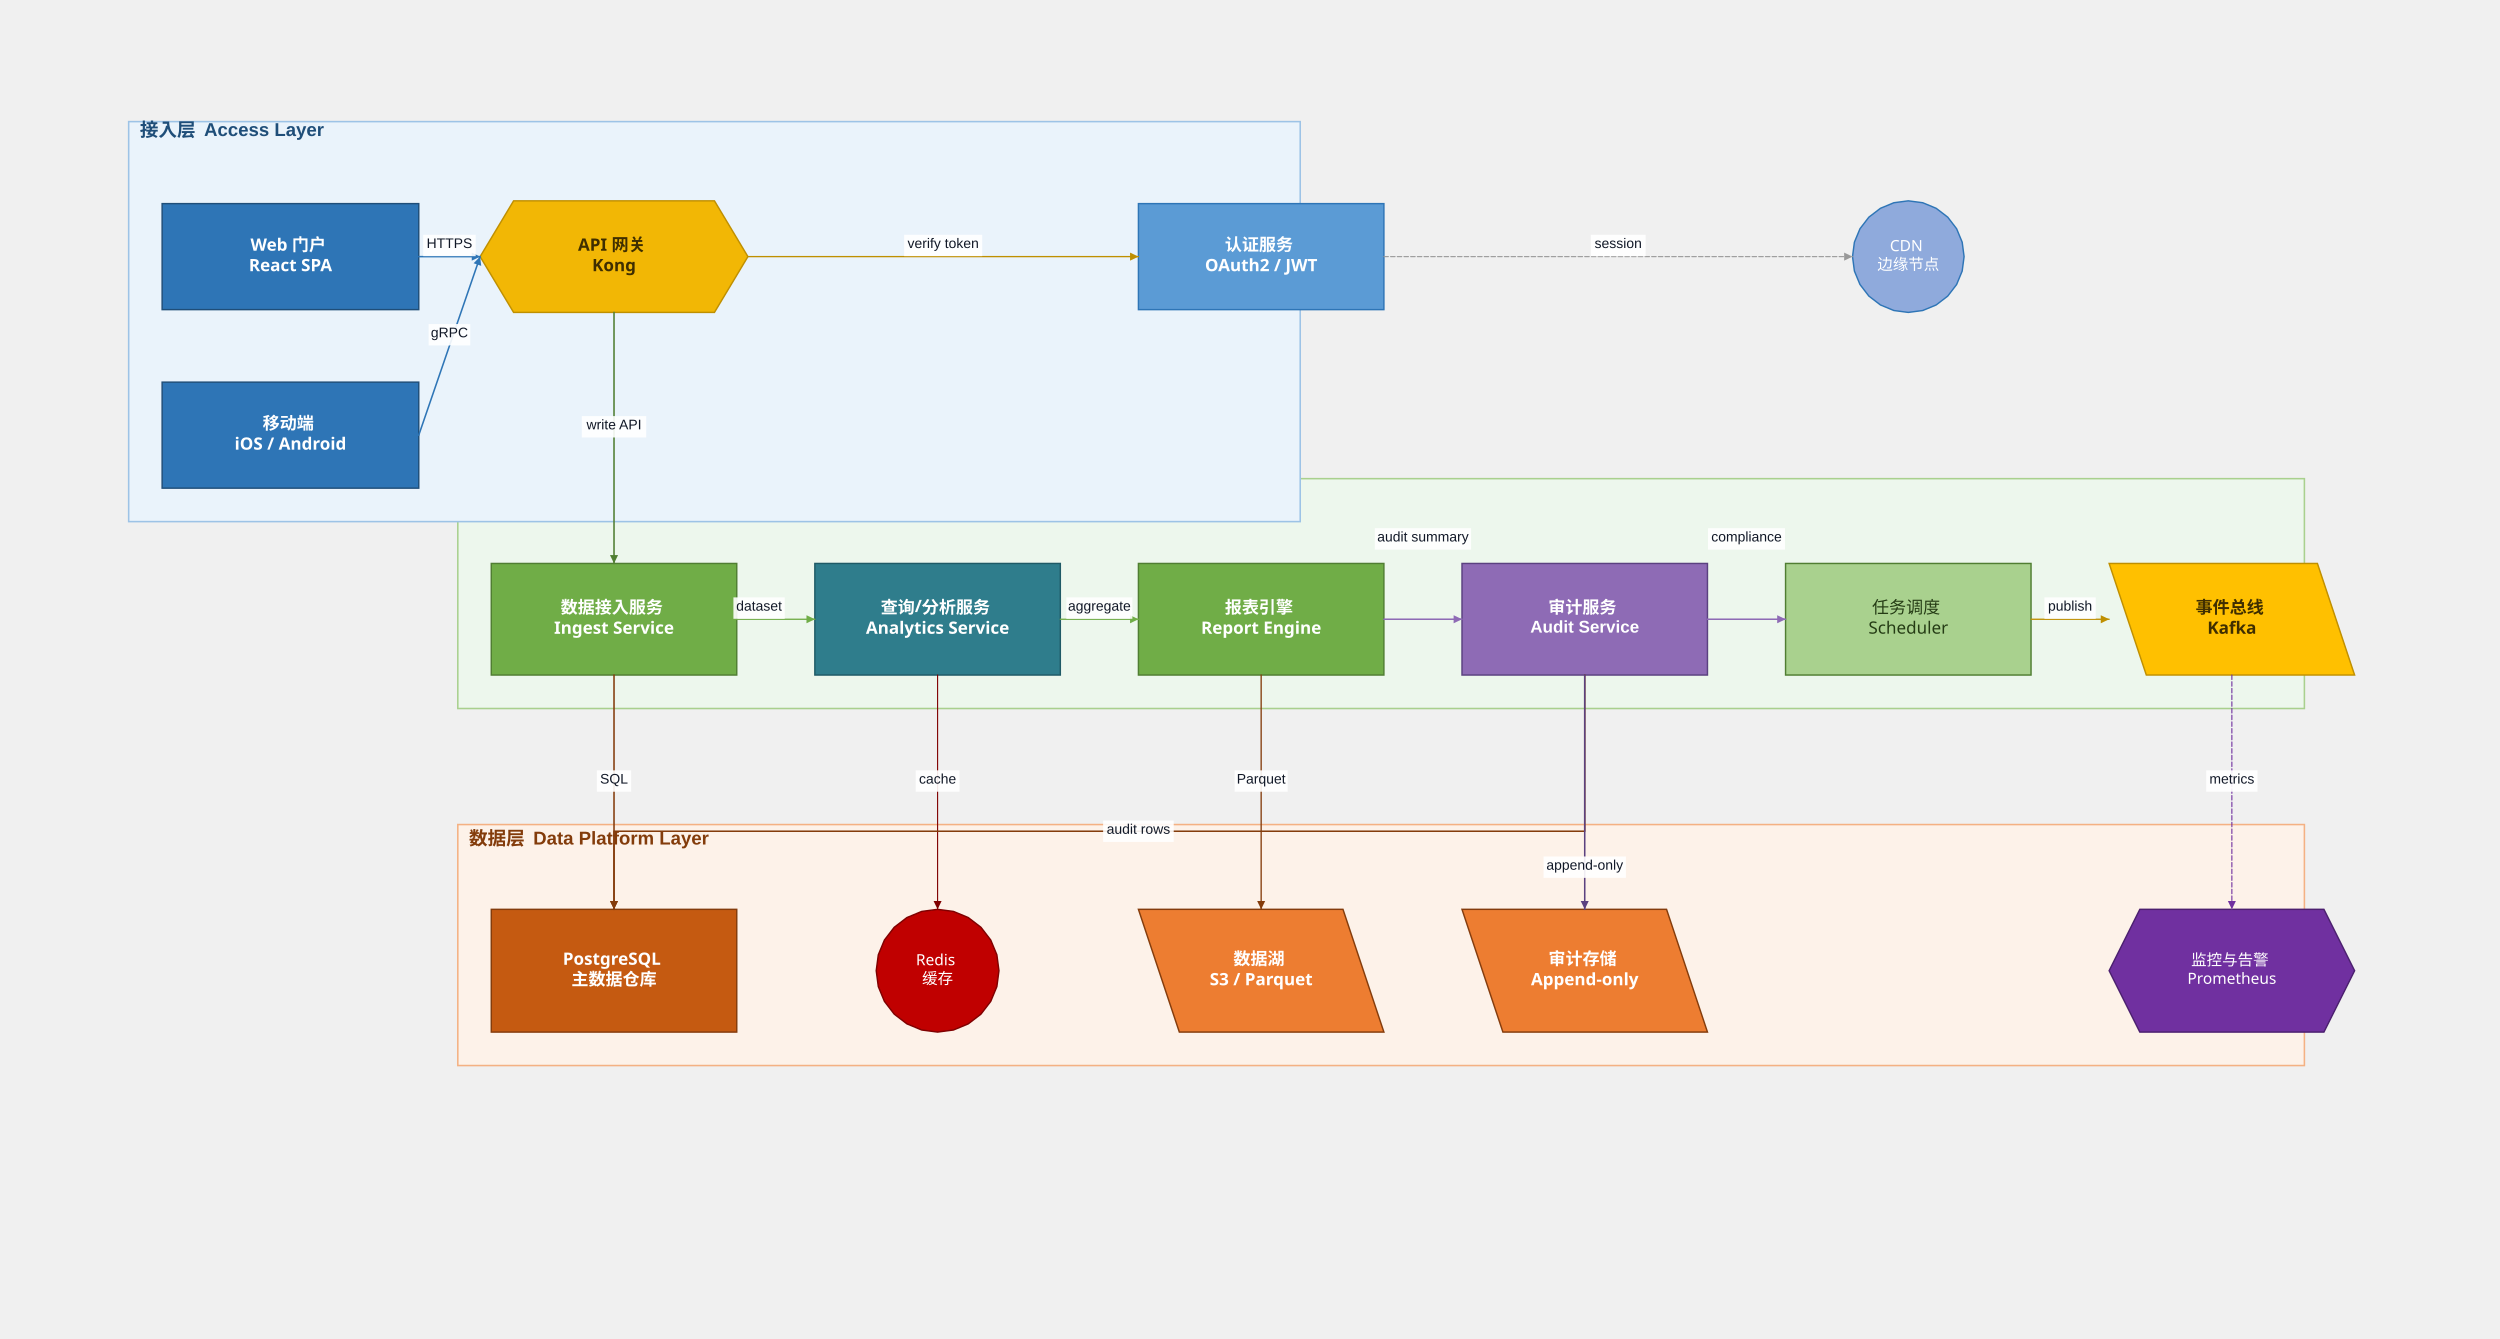
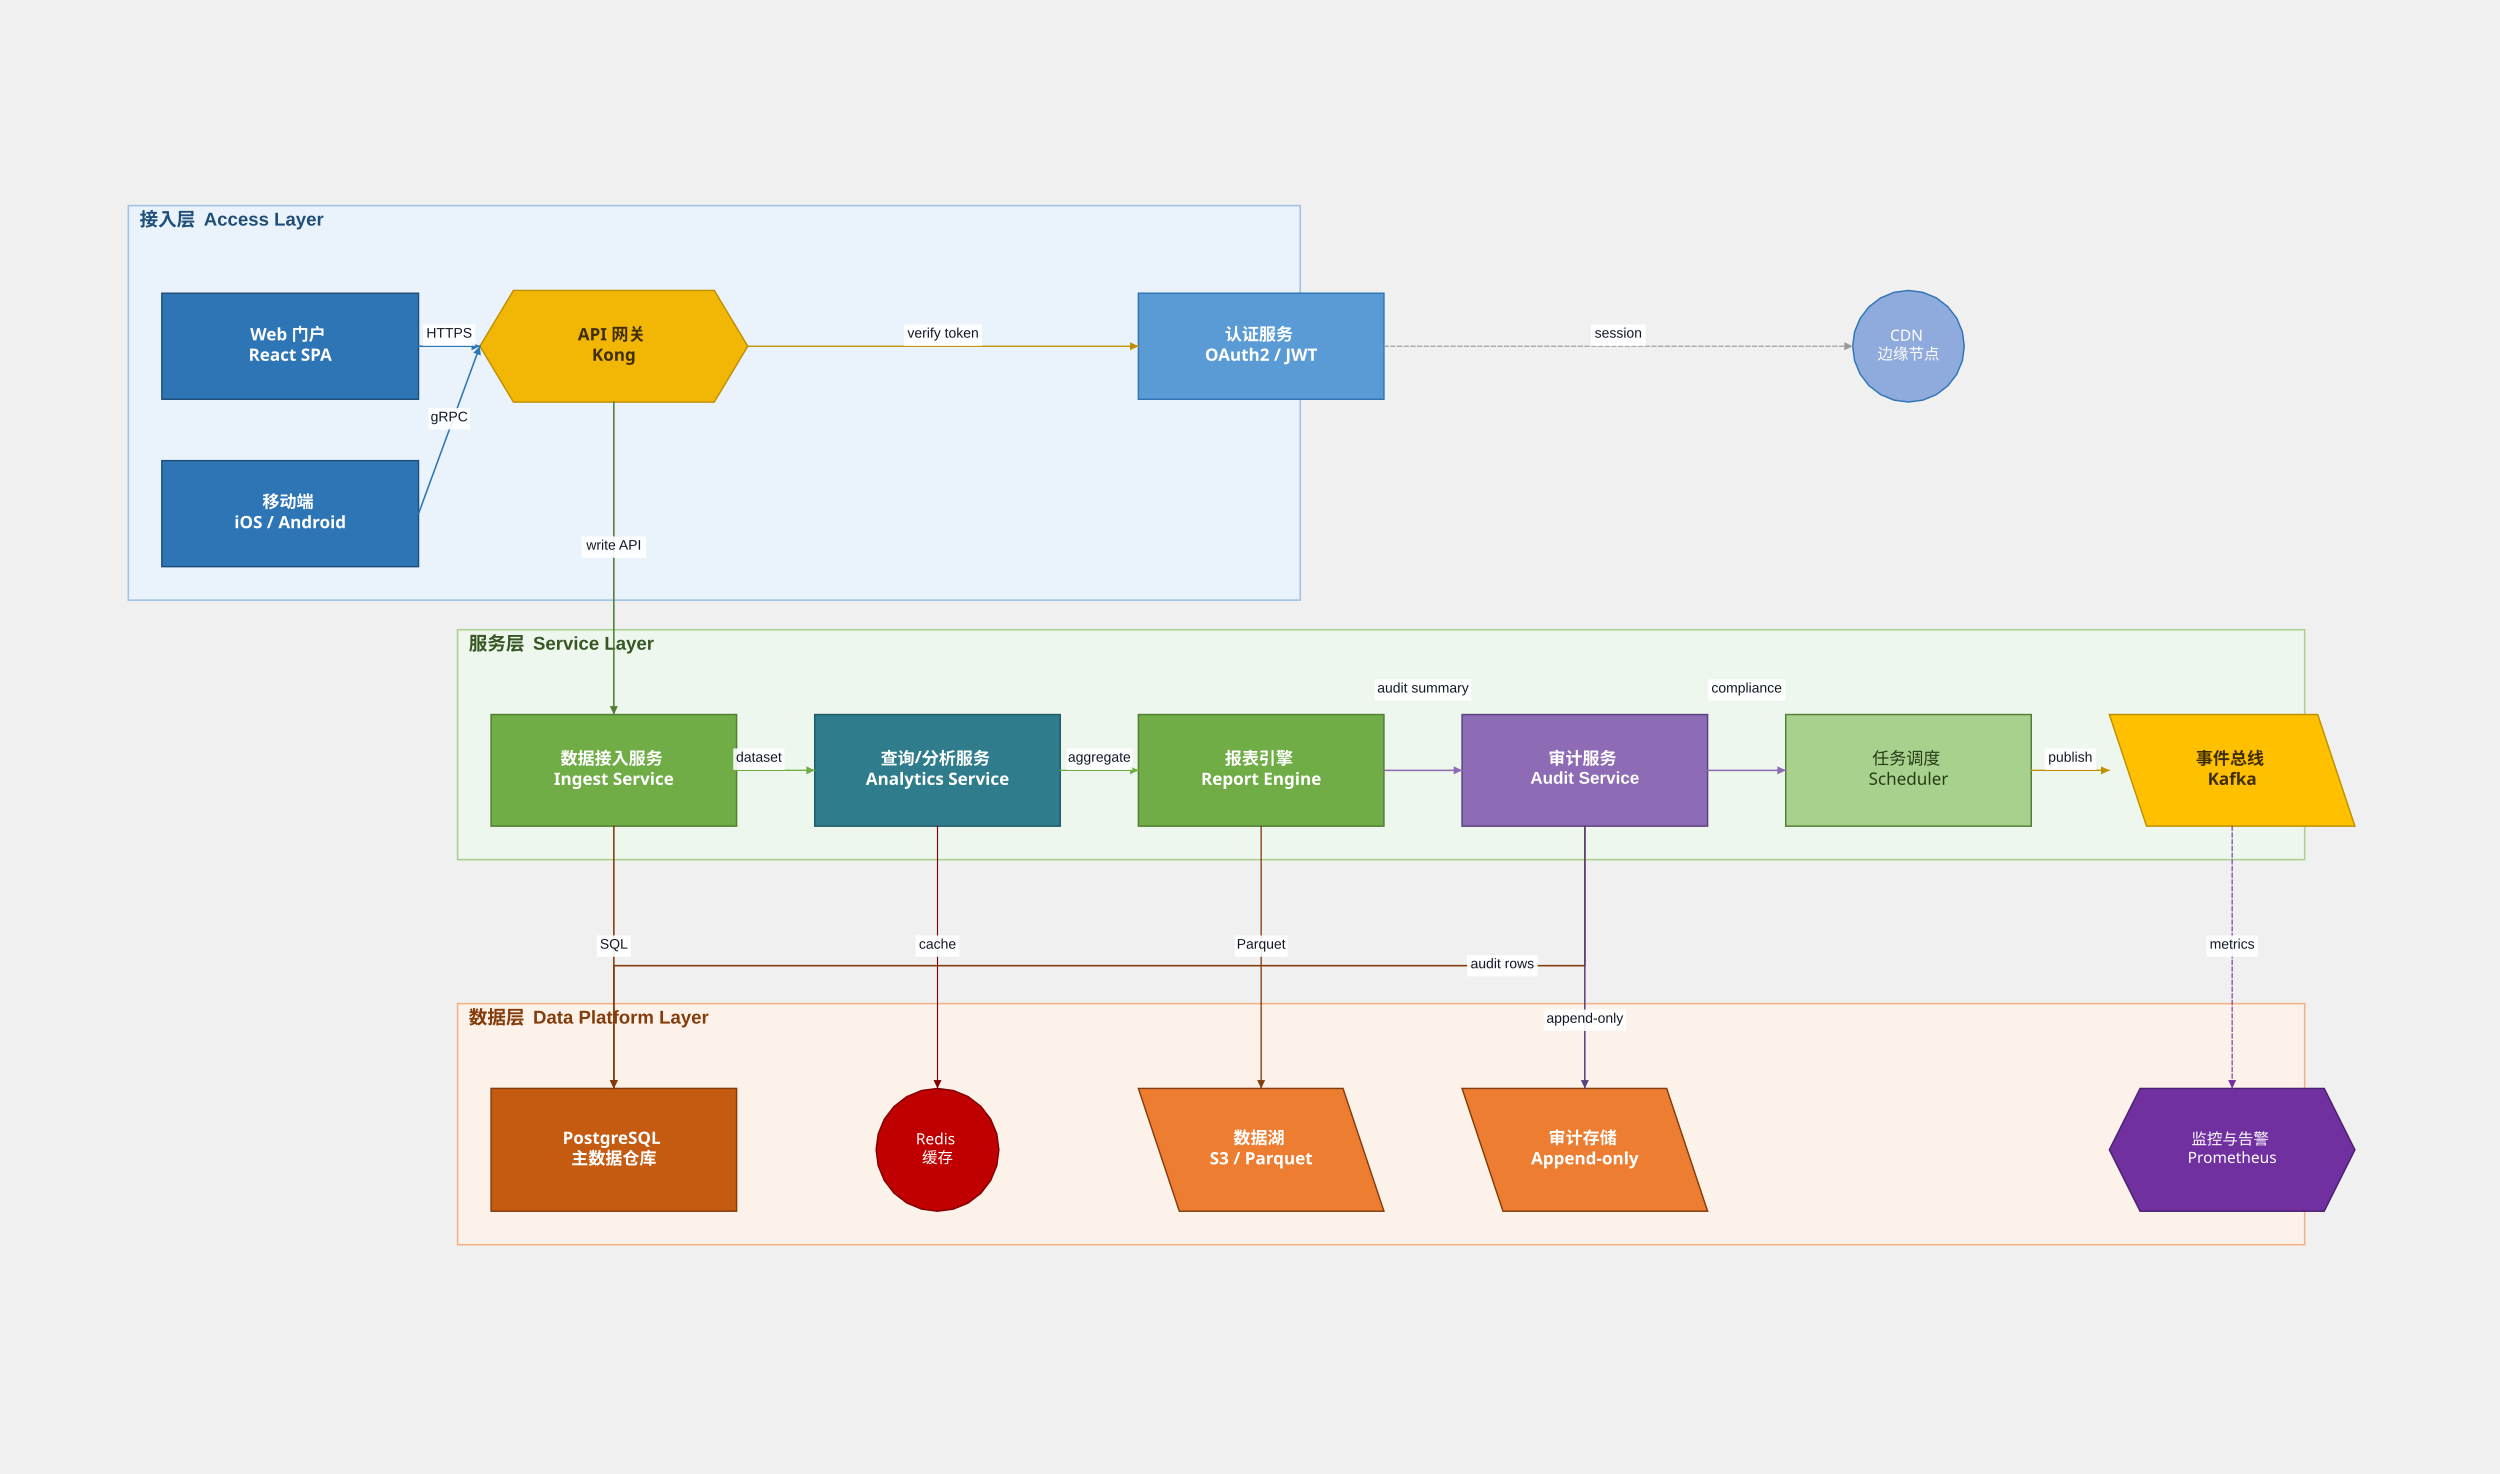
- <svg xmlns="http://www.w3.org/2000/svg" width="2151" height="1152" viewBox="0 0 2150.4 1152" role="img" aria-label="Platform Architecture">
+ <svg xmlns="http://www.w3.org/2000/svg" width="2151" height="1268" viewBox="0 0 2150.4 1267.2" role="img" aria-label="Platform Architecture">
  <g data-officeimo-visio-page="Platform Architecture">
    <g data-visio-shape-id="grp_data" data-visio-nameu="Container">
-       <path d="M 393.6 916.8 L 1982.4 916.8 L 1982.4 709.44 L 393.6 709.44 Z" data-officeimo-preserved-geometry="true" fill="#FDF2E9" stroke="#F4B183" stroke-width="1.344" />
-       <text x="403.2" y="721.28" font-family="Aptos, Calibri, Arial, sans-serif" font-size="16" text-anchor="start" dominant-baseline="middle" xml:space="preserve" fill="#833C0B" font-weight="700">
+       <path d="M 393.6 1070.4 L 1982.4 1070.4 L 1982.4 863.04 L 393.6 863.04 Z" data-officeimo-preserved-geometry="true" fill="#FDF2E9" stroke="#F4B183" stroke-width="1.344" />
+       <text x="403.2" y="874.88" font-family="Aptos, Calibri, Arial, sans-serif" font-size="16" text-anchor="start" dominant-baseline="middle" xml:space="preserve" fill="#833C0B" font-weight="700">
        <tspan x="403.2" dy="0">数据层  Data Platform Layer</tspan>
      </text>
    </g>
    <g data-visio-shape-id="grp_services" data-visio-nameu="Container">
-       <path d="M 393.6 609.6 L 1982.4 609.6 L 1982.4 411.84 L 393.6 411.84 Z" data-officeimo-preserved-geometry="true" fill="#EDF7ED" stroke="#A9D08E" stroke-width="1.344" />
-       <text x="403.2" y="423.68" font-family="Aptos, Calibri, Arial, sans-serif" font-size="16" text-anchor="start" dominant-baseline="middle" xml:space="preserve" fill="#375623" font-weight="700">
+       <path d="M 393.6 739.2 L 1982.4 739.2 L 1982.4 541.44 L 393.6 541.44 Z" data-officeimo-preserved-geometry="true" fill="#EDF7ED" stroke="#A9D08E" stroke-width="1.344" />
+       <text x="403.2" y="553.28" font-family="Aptos, Calibri, Arial, sans-serif" font-size="16" text-anchor="start" dominant-baseline="middle" xml:space="preserve" fill="#375623" font-weight="700">
        <tspan x="403.2" dy="0">服务层  Service Layer</tspan>
      </text>
    </g>
    <g data-visio-shape-id="grp_access" data-visio-nameu="Container">
-       <path d="M 110.4 448.8 L 1118.4 448.8 L 1118.4 104.64 L 110.4 104.64 Z" data-officeimo-preserved-geometry="true" fill="#EAF3FB" stroke="#9DC3E6" stroke-width="1.344" />
-       <text x="120" y="111.68" font-family="Aptos, Calibri, Arial, sans-serif" font-size="16" text-anchor="start" dominant-baseline="middle" xml:space="preserve" fill="#1F4E79" font-weight="700">
+       <path d="M 110.4 516 L 1118.4 516 L 1118.4 176.64 L 110.4 176.64 Z" data-officeimo-preserved-geometry="true" fill="#EAF3FB" stroke="#9DC3E6" stroke-width="1.344" />
+       <text x="120" y="188.48" font-family="Aptos, Calibri, Arial, sans-serif" font-size="16" text-anchor="start" dominant-baseline="middle" xml:space="preserve" fill="#1F4E79" font-weight="700">
        <tspan x="120" dy="0">接入层  Access Layer</tspan>
      </text>
    </g>
    <g data-visio-shape-id="web-portal" data-visio-nameu="Rectangle">
-       <path d="M 139.2 266.4 L 360 266.4 L 360 175.2 L 139.2 175.2 Z" data-officeimo-preserved-geometry="true" fill="#2E75B6" stroke="#1F4E79" stroke-width="1.248" />
-       <text x="249.6" y="210.533" font-family="Microsoft YaHei" font-size="14.667" text-anchor="middle" dominant-baseline="middle" fill="#FFFFFF" font-weight="700">
+       <path d="M 139.2 343.2 L 360 343.2 L 360 252 L 139.2 252 Z" data-officeimo-preserved-geometry="true" fill="#2E75B6" stroke="#1F4E79" stroke-width="1.248" />
+       <text x="249.6" y="287.333" font-family="Microsoft YaHei" font-size="14.667" text-anchor="middle" dominant-baseline="middle" fill="#FFFFFF" font-weight="700">
        <tspan x="249.6" dy="0">Web 门户</tspan>
        <tspan x="249.6" dy="17.6">React SPA</tspan>
      </text>
    </g>
    <g data-visio-shape-id="mobile-app" data-visio-nameu="Rectangle">
-       <path d="M 139.2 420 L 360 420 L 360 328.8 L 139.2 328.8 Z" data-officeimo-preserved-geometry="true" fill="#2E75B6" stroke="#1F4E79" stroke-width="1.248" />
-       <text x="249.6" y="364.133" font-family="Microsoft YaHei" font-size="14.667" text-anchor="middle" dominant-baseline="middle" fill="#FFFFFF" font-weight="700">
+       <path d="M 139.2 487.2 L 360 487.2 L 360 396 L 139.2 396 Z" data-officeimo-preserved-geometry="true" fill="#2E75B6" stroke="#1F4E79" stroke-width="1.248" />
+       <text x="249.6" y="431.333" font-family="Microsoft YaHei" font-size="14.667" text-anchor="middle" dominant-baseline="middle" fill="#FFFFFF" font-weight="700">
        <tspan x="249.6" dy="0">移动端</tspan>
        <tspan x="249.6" dy="17.6">iOS / Android</tspan>
      </text>
    </g>
    <g data-visio-shape-id="api-gateway" data-visio-nameu="Hexagon">
-       <path d="M 441.6 268.8 L 614.4 268.8 L 643.2 220.8 L 614.4 172.8 L 441.6 172.8 L 412.8 220.8 Z" data-officeimo-preserved-geometry="true" fill="#F2B705" stroke="#BF8F00" stroke-width="1.248" />
-       <text x="528" y="210.533" font-family="Microsoft YaHei" font-size="14.667" text-anchor="middle" dominant-baseline="middle" fill="#3F2E00" font-weight="700">
+       <path d="M 441.6 345.6 L 614.4 345.6 L 643.2 297.6 L 614.4 249.6 L 441.6 249.6 L 412.8 297.6 Z" data-officeimo-preserved-geometry="true" fill="#F2B705" stroke="#BF8F00" stroke-width="1.248" />
+       <text x="528" y="287.333" font-family="Microsoft YaHei" font-size="14.667" text-anchor="middle" dominant-baseline="middle" fill="#3F2E00" font-weight="700">
        <tspan x="528" dy="0">API 网关</tspan>
        <tspan x="528" dy="17.6">Kong</tspan>
      </text>
    </g>
    <g data-visio-shape-id="auth-service" data-visio-nameu="Rectangle">
-       <path d="M 979.2 266.4 L 1190.4 266.4 L 1190.4 175.2 L 979.2 175.2 Z" data-officeimo-preserved-geometry="true" fill="#5B9BD5" stroke="#2E75B6" stroke-width="1.248" />
-       <text x="1084.8" y="210.533" font-family="Microsoft YaHei" font-size="14.667" text-anchor="middle" dominant-baseline="middle" fill="#FFFFFF" font-weight="700">
+       <path d="M 979.2 343.2 L 1190.4 343.2 L 1190.4 252 L 979.2 252 Z" data-officeimo-preserved-geometry="true" fill="#5B9BD5" stroke="#2E75B6" stroke-width="1.248" />
+       <text x="1084.8" y="287.333" font-family="Microsoft YaHei" font-size="14.667" text-anchor="middle" dominant-baseline="middle" fill="#FFFFFF" font-weight="700">
        <tspan x="1084.8" dy="0">认证服务</tspan>
        <tspan x="1084.8" dy="17.6">OAuth2 / JWT</tspan>
      </text>
    </g>
    <g data-visio-shape-id="cdn-edge" data-visio-nameu="Circle">
-       <path d="M 1689.6 220.8 L 1687.964 208.377 L 1683.169 196.8 L 1675.541 186.859 L 1665.6 179.231 L 1654.023 174.436 L 1641.6 172.8 L 1629.177 174.436 L 1617.6 179.231 L 1607.659 186.859 L 1600.031 196.8 L 1595.236 208.377 L 1593.6 220.8 L 1595.236 233.223 L 1600.031 244.8 L 1607.659 254.741 L 1617.6 262.369 L 1629.177 267.164 L 1641.6 268.8 L 1654.023 267.164 L 1665.6 262.369 L 1675.541 254.741 L 1683.169 244.8 L 1687.964 233.223 Z" data-officeimo-preserved-geometry="true" fill="#8FAADC" stroke="#2E75B6" stroke-width="1.248" />
-       <text x="1641.6" y="211.467" font-family="Microsoft YaHei" font-size="13.333" text-anchor="middle" dominant-baseline="middle" fill="#FFFFFF">
+       <path d="M 1689.6 297.6 L 1687.964 285.177 L 1683.169 273.6 L 1675.541 263.659 L 1665.6 256.031 L 1654.023 251.236 L 1641.6 249.6 L 1629.177 251.236 L 1617.6 256.031 L 1607.659 263.659 L 1600.031 273.6 L 1595.236 285.177 L 1593.6 297.6 L 1595.236 310.023 L 1600.031 321.6 L 1607.659 331.541 L 1617.6 339.169 L 1629.177 343.964 L 1641.6 345.6 L 1654.023 343.964 L 1665.6 339.169 L 1675.541 331.541 L 1683.169 321.6 L 1687.964 310.023 Z" data-officeimo-preserved-geometry="true" fill="#8FAADC" stroke="#2E75B6" stroke-width="1.248" />
+       <text x="1641.6" y="288.267" font-family="Microsoft YaHei" font-size="13.333" text-anchor="middle" dominant-baseline="middle" fill="#FFFFFF">
        <tspan x="1641.6" dy="0">CDN</tspan>
        <tspan x="1641.6" dy="16">边缘节点</tspan>
      </text>
    </g>
    <g data-visio-shape-id="ingest-service" data-visio-nameu="Rectangle">
-       <path d="M 422.4 580.8 L 633.6 580.8 L 633.6 484.8 L 422.4 484.8 Z" data-officeimo-preserved-geometry="true" fill="#70AD47" stroke="#507E32" stroke-width="1.248" />
-       <text x="528" y="522.533" font-family="Microsoft YaHei" font-size="14.667" text-anchor="middle" dominant-baseline="middle" fill="#FFFFFF" font-weight="700">
+       <path d="M 422.4 710.4 L 633.6 710.4 L 633.6 614.4 L 422.4 614.4 Z" data-officeimo-preserved-geometry="true" fill="#70AD47" stroke="#507E32" stroke-width="1.248" />
+       <text x="528" y="652.133" font-family="Microsoft YaHei" font-size="14.667" text-anchor="middle" dominant-baseline="middle" fill="#FFFFFF" font-weight="700">
        <tspan x="528" dy="0">数据接入服务</tspan>
        <tspan x="528" dy="17.6">Ingest Service</tspan>
      </text>
    </g>
    <g data-visio-shape-id="query-service" data-visio-nameu="Rectangle">
-       <path d="M 700.8 580.8 L 912 580.8 L 912 484.8 L 700.8 484.8 Z" data-officeimo-preserved-geometry="true" fill="#2F7D8C" stroke="#1F5A66" stroke-width="1.248" />
-       <text x="806.4" y="522.533" font-family="Microsoft YaHei" font-size="14.667" text-anchor="middle" dominant-baseline="middle" fill="#FFFFFF" font-weight="700">
+       <path d="M 700.8 710.4 L 912 710.4 L 912 614.4 L 700.8 614.4 Z" data-officeimo-preserved-geometry="true" fill="#2F7D8C" stroke="#1F5A66" stroke-width="1.248" />
+       <text x="806.4" y="652.133" font-family="Microsoft YaHei" font-size="14.667" text-anchor="middle" dominant-baseline="middle" fill="#FFFFFF" font-weight="700">
        <tspan x="806.4" dy="0">查询/分析服务</tspan>
        <tspan x="806.4" dy="17.6">Analytics Service</tspan>
      </text>
    </g>
    <g data-visio-shape-id="report-engine" data-visio-nameu="Rectangle">
-       <path d="M 979.2 580.8 L 1190.4 580.8 L 1190.4 484.8 L 979.2 484.8 Z" data-officeimo-preserved-geometry="true" fill="#70AD47" stroke="#507E32" stroke-width="1.248" />
-       <text x="1084.8" y="522.533" font-family="Microsoft YaHei" font-size="14.667" text-anchor="middle" dominant-baseline="middle" fill="#FFFFFF" font-weight="700">
+       <path d="M 979.2 710.4 L 1190.4 710.4 L 1190.4 614.4 L 979.2 614.4 Z" data-officeimo-preserved-geometry="true" fill="#70AD47" stroke="#507E32" stroke-width="1.248" />
+       <text x="1084.8" y="652.133" font-family="Microsoft YaHei" font-size="14.667" text-anchor="middle" dominant-baseline="middle" fill="#FFFFFF" font-weight="700">
        <tspan x="1084.8" dy="0">报表引擎</tspan>
        <tspan x="1084.8" dy="17.6">Report Engine</tspan>
      </text>
    </g>
    <g data-visio-shape-id="scheduler" data-visio-nameu="Process">
-       <path d="M 1536 580.8 L 1747.2 580.8 L 1747.2 484.8 L 1536 484.8 Z" data-officeimo-preserved-geometry="true" fill="#A9D18E" stroke="#507E32" stroke-width="1.248" />
-       <text x="1641.6" y="522.533" font-family="Microsoft YaHei" font-size="14.667" text-anchor="middle" dominant-baseline="middle" fill="#243B14">
+       <path d="M 1536 710.4 L 1747.2 710.4 L 1747.2 614.4 L 1536 614.4 Z" data-officeimo-preserved-geometry="true" fill="#A9D18E" stroke="#507E32" stroke-width="1.248" />
+       <text x="1641.6" y="652.133" font-family="Microsoft YaHei" font-size="14.667" text-anchor="middle" dominant-baseline="middle" fill="#243B14">
        <tspan x="1641.6" dy="0">任务调度</tspan>
        <tspan x="1641.6" dy="17.6">Scheduler</tspan>
      </text>
    </g>
    <g data-visio-shape-id="event-bus" data-visio-nameu="Parallelogram">
-       <path d="M 1846.4 580.8 L 2025.6 580.8 L 1993.6 484.8 L 1814.4 484.8 Z" data-officeimo-preserved-geometry="true" fill="#FFC000" stroke="#BF8F00" stroke-width="1.248" />
-       <text x="1920" y="522.533" font-family="Microsoft YaHei" font-size="14.667" text-anchor="middle" dominant-baseline="middle" fill="#3F2E00" font-weight="700">
+       <path d="M 1846.4 710.4 L 2025.6 710.4 L 1993.6 614.4 L 1814.4 614.4 Z" data-officeimo-preserved-geometry="true" fill="#FFC000" stroke="#BF8F00" stroke-width="1.248" />
+       <text x="1920" y="652.133" font-family="Microsoft YaHei" font-size="14.667" text-anchor="middle" dominant-baseline="middle" fill="#3F2E00" font-weight="700">
        <tspan x="1920" dy="0">事件总线</tspan>
        <tspan x="1920" dy="17.6">Kafka</tspan>
      </text>
    </g>
    <g data-visio-shape-id="postgresql" data-visio-nameu="Process">
-       <path d="M 422.4 888 L 633.6 888 L 633.6 782.4 L 422.4 782.4 Z" data-officeimo-preserved-geometry="true" fill="#C55A11" stroke="#843C0C" stroke-width="1.248" />
-       <text x="528" y="824.933" font-family="Microsoft YaHei" font-size="14.667" text-anchor="middle" dominant-baseline="middle" fill="#FFFFFF" font-weight="700">
+       <path d="M 422.4 1041.6 L 633.6 1041.6 L 633.6 936 L 422.4 936 Z" data-officeimo-preserved-geometry="true" fill="#C55A11" stroke="#843C0C" stroke-width="1.248" />
+       <text x="528" y="978.533" font-family="Microsoft YaHei" font-size="14.667" text-anchor="middle" dominant-baseline="middle" fill="#FFFFFF" font-weight="700">
        <tspan x="528" dy="0">PostgreSQL</tspan>
        <tspan x="528" dy="17.6">主数据仓库</tspan>
      </text>
    </g>
    <g data-visio-shape-id="redis-cache" data-visio-nameu="Circle">
-       <path d="M 859.2 835.2 L 857.401 821.534 L 852.126 808.8 L 843.735 797.865 L 832.8 789.474 L 820.066 784.199 L 806.4 782.4 L 792.734 784.199 L 780 789.474 L 769.065 797.865 L 760.674 808.8 L 755.399 821.534 L 753.6 835.2 L 755.399 848.866 L 760.674 861.6 L 769.065 872.535 L 780 880.926 L 792.734 886.201 L 806.4 888 L 820.066 886.201 L 832.8 880.926 L 843.735 872.535 L 852.126 861.6 L 857.401 848.866 Z" data-officeimo-preserved-geometry="true" fill="#C00000" stroke="#7F0000" stroke-width="1.248" />
-       <text x="806.4" y="825.867" font-family="Microsoft YaHei" font-size="13.333" text-anchor="middle" dominant-baseline="middle" fill="#FFFFFF">
+       <path d="M 859.2 988.8 L 857.401 975.134 L 852.126 962.4 L 843.735 951.465 L 832.8 943.074 L 820.066 937.799 L 806.4 936 L 792.734 937.799 L 780 943.074 L 769.065 951.465 L 760.674 962.4 L 755.399 975.134 L 753.6 988.8 L 755.399 1002.466 L 760.674 1015.2 L 769.065 1026.135 L 780 1034.526 L 792.734 1039.801 L 806.4 1041.6 L 820.066 1039.801 L 832.8 1034.526 L 843.735 1026.135 L 852.126 1015.2 L 857.401 1002.466 Z" data-officeimo-preserved-geometry="true" fill="#C00000" stroke="#7F0000" stroke-width="1.248" />
+       <text x="806.4" y="979.467" font-family="Microsoft YaHei" font-size="13.333" text-anchor="middle" dominant-baseline="middle" fill="#FFFFFF">
        <tspan x="806.4" dy="0">Redis</tspan>
        <tspan x="806.4" dy="16">缓存</tspan>
      </text>
    </g>
    <g data-visio-shape-id="audit-log" data-visio-nameu="Data">
-       <path d="M 1292.8 888 L 1468.8 888 L 1433.6 782.4 L 1257.6 782.4 Z" data-officeimo-preserved-geometry="true" fill="#ED7D31" stroke="#843C0C" stroke-width="1.248" />
-       <text x="1363.2" y="824.933" font-family="Microsoft YaHei" font-size="14.667" text-anchor="middle" dominant-baseline="middle" fill="#FFFFFF" font-weight="700">
+       <path d="M 1292.8 1041.6 L 1468.8 1041.6 L 1433.6 936 L 1257.6 936 Z" data-officeimo-preserved-geometry="true" fill="#ED7D31" stroke="#843C0C" stroke-width="1.248" />
+       <text x="1363.2" y="978.533" font-family="Microsoft YaHei" font-size="14.667" text-anchor="middle" dominant-baseline="middle" fill="#FFFFFF" font-weight="700">
        <tspan x="1363.2" dy="0">审计存储</tspan>
        <tspan x="1363.2" dy="17.6">Append-only</tspan>
      </text>
    </g>
    <g data-visio-shape-id="data-lake" data-visio-nameu="Parallelogram">
-       <path d="M 1014.4 888 L 1190.4 888 L 1155.2 782.4 L 979.2 782.4 Z" data-officeimo-preserved-geometry="true" fill="#ED7D31" stroke="#843C0C" stroke-width="1.248" />
-       <text x="1084.8" y="824.933" font-family="Microsoft YaHei" font-size="14.667" text-anchor="middle" dominant-baseline="middle" fill="#FFFFFF" font-weight="700">
+       <path d="M 1014.4 1041.6 L 1190.4 1041.6 L 1155.2 936 L 979.2 936 Z" data-officeimo-preserved-geometry="true" fill="#ED7D31" stroke="#843C0C" stroke-width="1.248" />
+       <text x="1084.8" y="978.533" font-family="Microsoft YaHei" font-size="14.667" text-anchor="middle" dominant-baseline="middle" fill="#FFFFFF" font-weight="700">
        <tspan x="1084.8" dy="0">数据湖</tspan>
        <tspan x="1084.8" dy="17.6">S3 / Parquet</tspan>
      </text>
    </g>
    <g data-visio-shape-id="prometheus" data-visio-nameu="Hexagon">
-       <path d="M 1840.8 888 L 1999.2 888 L 2025.6 835.2 L 1999.2 782.4 L 1840.8 782.4 L 1814.4 835.2 Z" data-officeimo-preserved-geometry="true" fill="#7030A0" stroke="#4B1F6F" stroke-width="1.248" />
-       <text x="1920" y="825.867" font-family="Microsoft YaHei" font-size="13.333" text-anchor="middle" dominant-baseline="middle" fill="#FFFFFF">
+       <path d="M 1840.8 1041.6 L 1999.2 1041.6 L 2025.6 988.8 L 1999.2 936 L 1840.8 936 L 1814.4 988.8 Z" data-officeimo-preserved-geometry="true" fill="#7030A0" stroke="#4B1F6F" stroke-width="1.248" />
+       <text x="1920" y="979.467" font-family="Microsoft YaHei" font-size="13.333" text-anchor="middle" dominant-baseline="middle" fill="#FFFFFF">
        <tspan x="1920" dy="0">监控与告警</tspan>
        <tspan x="1920" dy="16">Prometheus</tspan>
      </text>
    </g>
    <g data-visio-shape-id="audit-service" data-visio-nameu="Rectangle">
-       <path d="M 1257.6 580.8 L 1468.8 580.8 L 1468.8 484.8 L 1257.6 484.8 Z" data-officeimo-preserved-geometry="true" fill="#8E6BB5" stroke="#5B4180" stroke-width="1.248" />
-       <text x="1363.2" y="522.533" font-family="Aptos, Calibri, Arial, sans-serif" font-size="14.667" text-anchor="middle" dominant-baseline="middle" fill="#FFFFFF" font-weight="700">
+       <path d="M 1257.6 710.4 L 1468.8 710.4 L 1468.8 614.4 L 1257.6 614.4 Z" data-officeimo-preserved-geometry="true" fill="#8E6BB5" stroke="#5B4180" stroke-width="1.248" />
+       <text x="1363.2" y="652.133" font-family="Aptos, Calibri, Arial, sans-serif" font-size="14.667" text-anchor="middle" dominant-baseline="middle" fill="#FFFFFF" font-weight="700">
        <tspan x="1363.2" dy="0">审计服务</tspan>
        <tspan x="1363.2" dy="17.6">Audit Service</tspan>
      </text>
    </g>
    <g data-visio-connector-id="e-web-gw">
-       <path d="M 360 220.8 L 412.8 220.8" fill="none" stroke="#2E75B6" stroke-width="1.344" stroke-linecap="round" stroke-linejoin="round" />
-       <path data-officeimo-connector-arrow="end" d="M 412.8 220.8 L 405.592 224.271 L 405.592 217.329 Z" fill="#2E75B6" stroke="none" />
-       <rect data-officeimo-text-background="true" data-officeimo-connector-label-background="true" x="363.816" y="202" width="45.168" height="18.4" fill="#FFFFFF" fill-opacity="0.902" />
-       <text x="386.4" y="210" font-family="Aptos, Calibri, Arial, sans-serif" font-size="12" text-anchor="middle" dominant-baseline="middle" fill="#111827">
+       <path d="M 360 297.6 L 412.8 297.6" fill="none" stroke="#2E75B6" stroke-width="1.344" stroke-linecap="round" stroke-linejoin="round" />
+       <path data-officeimo-connector-arrow="end" d="M 412.8 297.6 L 405.592 301.071 L 405.592 294.129 Z" fill="#2E75B6" stroke="none" />
+       <rect data-officeimo-text-background="true" data-officeimo-connector-label-background="true" x="363.816" y="278.8" width="45.168" height="18.4" fill="#FFFFFF" fill-opacity="0.902" />
+       <text x="386.4" y="286.8" font-family="Aptos, Calibri, Arial, sans-serif" font-size="12" text-anchor="middle" dominant-baseline="middle" fill="#111827">
        <tspan x="386.4" dy="0">HTTPS</tspan>
      </text>
    </g>
    <g data-visio-connector-id="e-mobile-gw">
-       <path d="M 360 374.4 L 412.8 220.8" fill="none" stroke="#2E75B6" stroke-width="1.344" stroke-linecap="round" stroke-linejoin="round" />
-       <path data-officeimo-connector-arrow="end" d="M 412.8 220.8 L 413.739 228.745 L 407.174 226.488 Z" fill="#2E75B6" stroke="none" />
-       <rect data-officeimo-text-background="true" data-officeimo-connector-label-background="true" x="368.482" y="278.8" width="35.837" height="18.4" fill="#FFFFFF" fill-opacity="0.902" />
-       <text x="386.4" y="286.8" font-family="Aptos, Calibri, Arial, sans-serif" font-size="12" text-anchor="middle" dominant-baseline="middle" fill="#111827">
+       <path d="M 360 441.6 L 412.8 297.6" fill="none" stroke="#2E75B6" stroke-width="1.344" stroke-linecap="round" stroke-linejoin="round" />
+       <path data-officeimo-connector-arrow="end" d="M 412.8 297.6 L 413.578 305.562 L 407.06 303.172 Z" fill="#2E75B6" stroke="none" />
+       <rect data-officeimo-text-background="true" data-officeimo-connector-label-background="true" x="368.482" y="350.8" width="35.837" height="18.4" fill="#FFFFFF" fill-opacity="0.902" />
+       <text x="386.4" y="358.8" font-family="Aptos, Calibri, Arial, sans-serif" font-size="12" text-anchor="middle" dominant-baseline="middle" fill="#111827">
        <tspan x="386.4" dy="0">gRPC</tspan>
      </text>
    </g>
    <g data-visio-connector-id="e-gw-auth">
-       <path d="M 643.2 220.8 L 979.2 220.8" fill="none" stroke="#BF8F00" stroke-width="1.152" stroke-linecap="round" stroke-linejoin="round" />
-       <path data-officeimo-connector-arrow="end" d="M 979.2 220.8 L 971.992 224.271 L 971.992 217.329 Z" fill="#BF8F00" stroke="none" />
-       <rect data-officeimo-text-background="true" data-officeimo-connector-label-background="true" x="777.614" y="202" width="67.171" height="18.4" fill="#FFFFFF" fill-opacity="0.902" />
-       <text x="811.2" y="210" font-family="Aptos, Calibri, Arial, sans-serif" font-size="12" text-anchor="middle" dominant-baseline="middle" fill="#111827">
+       <path d="M 643.2 297.6 L 979.2 297.6" fill="none" stroke="#BF8F00" stroke-width="1.152" stroke-linecap="round" stroke-linejoin="round" />
+       <path data-officeimo-connector-arrow="end" d="M 979.2 297.6 L 971.992 301.071 L 971.992 294.129 Z" fill="#BF8F00" stroke="none" />
+       <rect data-officeimo-text-background="true" data-officeimo-connector-label-background="true" x="777.614" y="278.8" width="67.171" height="18.4" fill="#FFFFFF" fill-opacity="0.902" />
+       <text x="811.2" y="286.8" font-family="Aptos, Calibri, Arial, sans-serif" font-size="12" text-anchor="middle" dominant-baseline="middle" fill="#111827">
        <tspan x="811.2" dy="0">verify token</tspan>
      </text>
    </g>
    <g data-visio-connector-id="e-auth-cdn">
-       <path d="M 1190.4 220.8 L 1593.6 220.8" fill="none" stroke="#999999" stroke-width="0.96" stroke-linecap="round" stroke-linejoin="round" stroke-dasharray="3.84 1.92" />
-       <path data-officeimo-connector-arrow="end" d="M 1593.6 220.8 L 1586.392 224.271 L 1586.392 217.329 Z" fill="#999999" stroke="none" />
-       <rect data-officeimo-text-background="true" data-officeimo-connector-label-background="true" x="1368.379" y="202" width="47.242" height="18.4" fill="#FFFFFF" fill-opacity="0.902" />
-       <text x="1392" y="210" font-family="Aptos, Calibri, Arial, sans-serif" font-size="12" text-anchor="middle" dominant-baseline="middle" fill="#111827">
+       <path d="M 1190.4 297.6 L 1593.6 297.6" fill="none" stroke="#999999" stroke-width="0.96" stroke-linecap="round" stroke-linejoin="round" stroke-dasharray="3.84 1.92" />
+       <path data-officeimo-connector-arrow="end" d="M 1593.6 297.6 L 1586.392 301.071 L 1586.392 294.129 Z" fill="#999999" stroke="none" />
+       <rect data-officeimo-text-background="true" data-officeimo-connector-label-background="true" x="1368.379" y="278.8" width="47.242" height="18.4" fill="#FFFFFF" fill-opacity="0.902" />
+       <text x="1392" y="286.8" font-family="Aptos, Calibri, Arial, sans-serif" font-size="12" text-anchor="middle" dominant-baseline="middle" fill="#111827">
        <tspan x="1392" dy="0">session</tspan>
      </text>
    </g>
    <g data-visio-connector-id="e-gw-ingest">
-       <path d="M 528 268.8 L 528 484.8" fill="none" stroke="#507E32" stroke-width="1.344" stroke-linecap="round" stroke-linejoin="round" />
-       <path data-officeimo-connector-arrow="end" d="M 528 484.8 L 524.529 477.592 L 531.471 477.592 Z" fill="#507E32" stroke="none" />
-       <rect data-officeimo-text-background="true" data-officeimo-connector-label-background="true" x="500.29" y="358" width="55.421" height="18.4" fill="#FFFFFF" fill-opacity="0.902" />
-       <text x="528" y="366" font-family="Aptos, Calibri, Arial, sans-serif" font-size="12" text-anchor="middle" dominant-baseline="middle" fill="#111827">
+       <path d="M 528 345.6 L 528 614.4" fill="none" stroke="#507E32" stroke-width="1.344" stroke-linecap="round" stroke-linejoin="round" />
+       <path data-officeimo-connector-arrow="end" d="M 528 614.4 L 524.529 607.192 L 531.471 607.192 Z" fill="#507E32" stroke="none" />
+       <rect data-officeimo-text-background="true" data-officeimo-connector-label-background="true" x="500.29" y="461.2" width="55.421" height="18.4" fill="#FFFFFF" fill-opacity="0.902" />
+       <text x="528" y="469.2" font-family="Aptos, Calibri, Arial, sans-serif" font-size="12" text-anchor="middle" dominant-baseline="middle" fill="#111827">
        <tspan x="528" dy="0">write API</tspan>
      </text>
    </g>
    <g data-visio-connector-id="e-ingest-query">
-       <path d="M 633.6 532.8 L 619.2 532.8 L 700.8 532.8" fill="none" stroke="#70AD47" stroke-width="1.152" stroke-linecap="round" stroke-linejoin="round" />
-       <path data-officeimo-connector-arrow="end" d="M 700.8 532.8 L 693.592 536.271 L 693.592 529.329 Z" fill="#70AD47" stroke="none" />
-       <rect data-officeimo-text-background="true" data-officeimo-connector-label-background="true" x="630.734" y="514" width="44.131" height="18.4" fill="#FFFFFF" fill-opacity="0.902" />
-       <text x="652.8" y="522" font-family="Aptos, Calibri, Arial, sans-serif" font-size="12" text-anchor="middle" dominant-baseline="middle" fill="#111827">
+       <path d="M 633.6 662.4 L 619.2 662.4 L 700.8 662.4" fill="none" stroke="#70AD47" stroke-width="1.152" stroke-linecap="round" stroke-linejoin="round" />
+       <path data-officeimo-connector-arrow="end" d="M 700.8 662.4 L 693.592 665.871 L 693.592 658.929 Z" fill="#70AD47" stroke="none" />
+       <rect data-officeimo-text-background="true" data-officeimo-connector-label-background="true" x="630.734" y="643.6" width="44.131" height="18.4" fill="#FFFFFF" fill-opacity="0.902" />
+       <text x="652.8" y="651.6" font-family="Aptos, Calibri, Arial, sans-serif" font-size="12" text-anchor="middle" dominant-baseline="middle" fill="#111827">
        <tspan x="652.8" dy="0">dataset</tspan>
      </text>
    </g>
    <g data-visio-connector-id="e-query-report">
-       <path d="M 912 532.8 L 979.2 532.8" fill="none" stroke="#70AD47" stroke-width="1.152" stroke-linecap="round" stroke-linejoin="round" />
-       <path data-officeimo-connector-arrow="end" d="M 979.2 532.8 L 971.992 536.271 L 971.992 529.329 Z" fill="#70AD47" stroke="none" />
-       <rect data-officeimo-text-background="true" data-officeimo-connector-label-background="true" x="917.198" y="514" width="56.803" height="18.4" fill="#FFFFFF" fill-opacity="0.902" />
-       <text x="945.6" y="522" font-family="Aptos, Calibri, Arial, sans-serif" font-size="12" text-anchor="middle" dominant-baseline="middle" fill="#111827">
+       <path d="M 912 662.4 L 979.2 662.4" fill="none" stroke="#70AD47" stroke-width="1.152" stroke-linecap="round" stroke-linejoin="round" />
+       <path data-officeimo-connector-arrow="end" d="M 979.2 662.4 L 971.992 665.871 L 971.992 658.929 Z" fill="#70AD47" stroke="none" />
+       <rect data-officeimo-text-background="true" data-officeimo-connector-label-background="true" x="917.198" y="643.6" width="56.803" height="18.4" fill="#FFFFFF" fill-opacity="0.902" />
+       <text x="945.6" y="651.6" font-family="Aptos, Calibri, Arial, sans-serif" font-size="12" text-anchor="middle" dominant-baseline="middle" fill="#111827">
        <tspan x="945.6" dy="0">aggregate</tspan>
      </text>
    </g>
    <g data-visio-connector-id="e-sched-bus">
-       <path d="M 1747.2 532.8 L 1814.4 532.8" fill="none" stroke="#BF8F00" stroke-width="1.152" stroke-linecap="round" stroke-linejoin="round" />
-       <path data-officeimo-connector-arrow="end" d="M 1814.4 532.8 L 1807.192 536.271 L 1807.192 529.329 Z" fill="#BF8F00" stroke="none" />
-       <rect data-officeimo-text-background="true" data-officeimo-connector-label-background="true" x="1758.734" y="514" width="44.131" height="18.4" fill="#FFFFFF" fill-opacity="0.902" />
-       <text x="1780.8" y="522" font-family="Aptos, Calibri, Arial, sans-serif" font-size="12" text-anchor="middle" dominant-baseline="middle" fill="#111827">
+       <path d="M 1747.2 662.4 L 1814.4 662.4" fill="none" stroke="#BF8F00" stroke-width="1.152" stroke-linecap="round" stroke-linejoin="round" />
+       <path data-officeimo-connector-arrow="end" d="M 1814.4 662.4 L 1807.192 665.871 L 1807.192 658.929 Z" fill="#BF8F00" stroke="none" />
+       <rect data-officeimo-text-background="true" data-officeimo-connector-label-background="true" x="1758.734" y="643.6" width="44.131" height="18.4" fill="#FFFFFF" fill-opacity="0.902" />
+       <text x="1780.8" y="651.6" font-family="Aptos, Calibri, Arial, sans-serif" font-size="12" text-anchor="middle" dominant-baseline="middle" fill="#111827">
        <tspan x="1780.8" dy="0">publish</tspan>
      </text>
    </g>
    <g data-visio-connector-id="e-ingest-pg">
-       <path d="M 528 580.8 L 528 782.4" fill="none" stroke="#843C0C" stroke-width="1.344" stroke-linecap="round" stroke-linejoin="round" />
-       <path data-officeimo-connector-arrow="end" d="M 528 782.4 L 524.529 775.192 L 531.471 775.192 Z" fill="#843C0C" stroke="none" />
-       <rect data-officeimo-text-background="true" data-officeimo-connector-label-background="true" x="513.25" y="662.8" width="29.501" height="18.4" fill="#FFFFFF" fill-opacity="0.902" />
-       <text x="528" y="670.8" font-family="Aptos, Calibri, Arial, sans-serif" font-size="12" text-anchor="middle" dominant-baseline="middle" fill="#111827">
+       <path d="M 528 710.4 L 528 936" fill="none" stroke="#843C0C" stroke-width="1.344" stroke-linecap="round" stroke-linejoin="round" />
+       <path data-officeimo-connector-arrow="end" d="M 528 936 L 524.529 928.792 L 531.471 928.792 Z" fill="#843C0C" stroke="none" />
+       <rect data-officeimo-text-background="true" data-officeimo-connector-label-background="true" x="513.25" y="804.4" width="29.501" height="18.4" fill="#FFFFFF" fill-opacity="0.902" />
+       <text x="528" y="812.4" font-family="Aptos, Calibri, Arial, sans-serif" font-size="12" text-anchor="middle" dominant-baseline="middle" fill="#111827">
        <tspan x="528" dy="0">SQL</tspan>
      </text>
    </g>
    <g data-visio-connector-id="e-query-redis">
-       <path d="M 806.4 580.8 L 806.4 782.4" fill="none" stroke="#7F0000" stroke-width="0.96" stroke-linecap="round" stroke-linejoin="round" />
-       <path data-officeimo-connector-arrow="end" d="M 806.4 782.4 L 802.929 775.192 L 809.871 775.192 Z" fill="#7F0000" stroke="none" />
-       <rect data-officeimo-text-background="true" data-officeimo-connector-label-background="true" x="787.56" y="662.8" width="37.68" height="18.4" fill="#FFFFFF" fill-opacity="0.902" />
-       <text x="806.4" y="670.8" font-family="Aptos, Calibri, Arial, sans-serif" font-size="12" text-anchor="middle" dominant-baseline="middle" fill="#111827">
+       <path d="M 806.4 710.4 L 806.4 936" fill="none" stroke="#7F0000" stroke-width="0.96" stroke-linecap="round" stroke-linejoin="round" />
+       <path data-officeimo-connector-arrow="end" d="M 806.4 936 L 802.929 928.792 L 809.871 928.792 Z" fill="#7F0000" stroke="none" />
+       <rect data-officeimo-text-background="true" data-officeimo-connector-label-background="true" x="787.56" y="804.4" width="37.68" height="18.4" fill="#FFFFFF" fill-opacity="0.902" />
+       <text x="806.4" y="812.4" font-family="Aptos, Calibri, Arial, sans-serif" font-size="12" text-anchor="middle" dominant-baseline="middle" fill="#111827">
        <tspan x="806.4" dy="0">cache</tspan>
      </text>
    </g>
    <g data-visio-connector-id="e-report-lake">
-       <path d="M 1084.8 580.8 L 1084.8 782.4" fill="none" stroke="#843C0C" stroke-width="1.152" stroke-linecap="round" stroke-linejoin="round" />
-       <path data-officeimo-connector-arrow="end" d="M 1084.8 782.4 L 1081.329 775.192 L 1088.271 775.192 Z" fill="#843C0C" stroke="none" />
-       <rect data-officeimo-text-background="true" data-officeimo-connector-label-background="true" x="1061.986" y="662.8" width="45.629" height="18.4" fill="#FFFFFF" fill-opacity="0.902" />
-       <text x="1084.8" y="670.8" font-family="Aptos, Calibri, Arial, sans-serif" font-size="12" text-anchor="middle" dominant-baseline="middle" fill="#111827">
+       <path d="M 1084.8 710.4 L 1084.8 936" fill="none" stroke="#843C0C" stroke-width="1.152" stroke-linecap="round" stroke-linejoin="round" />
+       <path data-officeimo-connector-arrow="end" d="M 1084.8 936 L 1081.329 928.792 L 1088.271 928.792 Z" fill="#843C0C" stroke="none" />
+       <rect data-officeimo-text-background="true" data-officeimo-connector-label-background="true" x="1061.986" y="804.4" width="45.629" height="18.4" fill="#FFFFFF" fill-opacity="0.902" />
+       <text x="1084.8" y="812.4" font-family="Aptos, Calibri, Arial, sans-serif" font-size="12" text-anchor="middle" dominant-baseline="middle" fill="#111827">
        <tspan x="1084.8" dy="0">Parquet</tspan>
      </text>
    </g>
    <g data-visio-connector-id="e-bus-prom">
-       <path d="M 1920 580.8 L 1920 782.4" fill="none" stroke="#7030A0" stroke-width="0.96" stroke-linecap="round" stroke-linejoin="round" stroke-dasharray="3.84 1.92" />
-       <path data-officeimo-connector-arrow="end" d="M 1920 782.4 L 1916.529 775.192 L 1923.471 775.192 Z" fill="#7030A0" stroke="none" />
-       <rect data-officeimo-text-background="true" data-officeimo-connector-label-background="true" x="1897.934" y="662.8" width="44.131" height="18.4" fill="#FFFFFF" fill-opacity="0.902" />
-       <text x="1920" y="670.8" font-family="Aptos, Calibri, Arial, sans-serif" font-size="12" text-anchor="middle" dominant-baseline="middle" fill="#111827">
+       <path d="M 1920 710.4 L 1920 936" fill="none" stroke="#7030A0" stroke-width="0.96" stroke-linecap="round" stroke-linejoin="round" stroke-dasharray="3.84 1.92" />
+       <path data-officeimo-connector-arrow="end" d="M 1920 936 L 1916.529 928.792 L 1923.471 928.792 Z" fill="#7030A0" stroke="none" />
+       <rect data-officeimo-text-background="true" data-officeimo-connector-label-background="true" x="1897.934" y="804.4" width="44.131" height="18.4" fill="#FFFFFF" fill-opacity="0.902" />
+       <text x="1920" y="812.4" font-family="Aptos, Calibri, Arial, sans-serif" font-size="12" text-anchor="middle" dominant-baseline="middle" fill="#111827">
        <tspan x="1920" dy="0">metrics</tspan>
      </text>
    </g>
    <g data-visio-connector-id="e-report-audit">
-       <path d="M 1190.4 532.8 L 1257.6 532.8" fill="none" stroke="#8E6BB5" stroke-width="1.333" stroke-linecap="round" stroke-linejoin="round" />
-       <path data-officeimo-connector-arrow="end" d="M 1257.6 532.8 L 1250.392 536.271 L 1250.392 529.329 Z" fill="#8E6BB5" stroke="none" />
-       <rect data-officeimo-text-background="true" data-officeimo-connector-label-background="true" data-officeimo-label-adjusted="true" x="1182.581" y="454.48" width="82.838" height="18.4" fill="#FFFFFF" fill-opacity="0.902" />
-       <text data-officeimo-label-adjusted="true" x="1224" y="462.48" font-family="Aptos, Calibri, Arial, sans-serif" font-size="12" text-anchor="middle" dominant-baseline="middle" fill="#111827">
+       <path d="M 1190.4 662.4 L 1257.6 662.4" fill="none" stroke="#8E6BB5" stroke-width="1.333" stroke-linecap="round" stroke-linejoin="round" />
+       <path data-officeimo-connector-arrow="end" d="M 1257.6 662.4 L 1250.392 665.871 L 1250.392 658.929 Z" fill="#8E6BB5" stroke="none" />
+       <rect data-officeimo-text-background="true" data-officeimo-connector-label-background="true" data-officeimo-label-adjusted="true" x="1182.581" y="584.08" width="82.838" height="18.4" fill="#FFFFFF" fill-opacity="0.902" />
+       <text data-officeimo-label-adjusted="true" x="1224" y="592.08" font-family="Aptos, Calibri, Arial, sans-serif" font-size="12" text-anchor="middle" dominant-baseline="middle" fill="#111827">
        <tspan x="1224" dy="0">audit summary</tspan>
      </text>
    </g>
    <g data-visio-connector-id="e-audit-sched">
-       <path d="M 1468.8 532.8 L 1536 532.8" fill="none" stroke="#8E6BB5" stroke-width="1.333" stroke-linecap="round" stroke-linejoin="round" />
-       <path data-officeimo-connector-arrow="end" d="M 1536 532.8 L 1528.792 536.271 L 1528.792 529.329 Z" fill="#8E6BB5" stroke="none" />
-       <rect data-officeimo-text-background="true" data-officeimo-connector-label-background="true" data-officeimo-label-adjusted="true" x="1469.275" y="454.48" width="66.25" height="18.4" fill="#FFFFFF" fill-opacity="0.902" />
-       <text data-officeimo-label-adjusted="true" x="1502.4" y="462.48" font-family="Aptos, Calibri, Arial, sans-serif" font-size="12" text-anchor="middle" dominant-baseline="middle" fill="#111827">
+       <path d="M 1468.8 662.4 L 1536 662.4" fill="none" stroke="#8E6BB5" stroke-width="1.333" stroke-linecap="round" stroke-linejoin="round" />
+       <path data-officeimo-connector-arrow="end" d="M 1536 662.4 L 1528.792 665.871 L 1528.792 658.929 Z" fill="#8E6BB5" stroke="none" />
+       <rect data-officeimo-text-background="true" data-officeimo-connector-label-background="true" data-officeimo-label-adjusted="true" x="1469.275" y="584.08" width="66.25" height="18.4" fill="#FFFFFF" fill-opacity="0.902" />
+       <text data-officeimo-label-adjusted="true" x="1502.4" y="592.08" font-family="Aptos, Calibri, Arial, sans-serif" font-size="12" text-anchor="middle" dominant-baseline="middle" fill="#111827">
        <tspan x="1502.4" dy="0">compliance</tspan>
      </text>
    </g>
    <g data-visio-connector-id="e-audit-pg">
-       <path d="M 1363.2 580.8 L 1363.2 715.2 L 528 715.2 L 528 782.4" fill="none" stroke="#843C0C" stroke-width="1.333" stroke-linecap="round" stroke-linejoin="round" />
-       <path data-officeimo-connector-arrow="end" d="M 528 782.4 L 524.529 775.192 L 531.471 775.192 Z" fill="#843C0C" stroke="none" />
-       <rect data-officeimo-text-background="true" data-officeimo-connector-label-background="true" x="948.84" y="706" width="60.72" height="18.4" fill="#FFFFFF" fill-opacity="0.902" />
-       <text x="979.2" y="714" font-family="Aptos, Calibri, Arial, sans-serif" font-size="12" text-anchor="middle" dominant-baseline="middle" fill="#111827">
-         <tspan x="979.2" dy="0">audit rows</tspan>
+       <path d="M 1363.2 710.4 L 1363.2 830.4 L 528 830.4 L 528 936" fill="none" stroke="#843C0C" stroke-width="1.333" stroke-linecap="round" stroke-linejoin="round" />
+       <path data-officeimo-connector-arrow="end" d="M 528 936 L 524.529 928.792 L 531.471 928.792 Z" fill="#843C0C" stroke="none" />
+       <rect data-officeimo-text-background="true" data-officeimo-connector-label-background="true" data-officeimo-label-adjusted="true" x="1261.896" y="821.2" width="60.72" height="18.4" fill="#FFFFFF" fill-opacity="0.902" />
+       <text data-officeimo-label-adjusted="true" x="1292.256" y="829.2" font-family="Aptos, Calibri, Arial, sans-serif" font-size="12" text-anchor="middle" dominant-baseline="middle" fill="#111827">
+         <tspan x="1292.256" dy="0">audit rows</tspan>
      </text>
    </g>
    <g data-visio-connector-id="e-audit-store">
-       <path d="M 1363.2 580.8 L 1363.2 782.4" fill="none" stroke="#5B4180" stroke-width="1.333" stroke-linecap="round" stroke-linejoin="round" />
-       <path data-officeimo-connector-arrow="end" d="M 1363.2 782.4 L 1359.729 775.192 L 1366.671 775.192 Z" fill="#5B4180" stroke="none" />
-       <rect data-officeimo-text-background="true" data-officeimo-connector-label-background="true" data-officeimo-label-adjusted="true" x="1327.771" y="736.912" width="70.858" height="18.4" fill="#FFFFFF" fill-opacity="0.902" />
-       <text data-officeimo-label-adjusted="true" x="1363.2" y="744.912" font-family="Aptos, Calibri, Arial, sans-serif" font-size="12" text-anchor="middle" dominant-baseline="middle" fill="#111827">
+       <path d="M 1363.2 710.4 L 1363.2 936" fill="none" stroke="#5B4180" stroke-width="1.333" stroke-linecap="round" stroke-linejoin="round" />
+       <path data-officeimo-connector-arrow="end" d="M 1363.2 936 L 1359.729 928.792 L 1366.671 928.792 Z" fill="#5B4180" stroke="none" />
+       <rect data-officeimo-text-background="true" data-officeimo-connector-label-background="true" data-officeimo-label-adjusted="true" x="1327.771" y="868.144" width="70.858" height="18.4" fill="#FFFFFF" fill-opacity="0.902" />
+       <text data-officeimo-label-adjusted="true" x="1363.2" y="876.144" font-family="Aptos, Calibri, Arial, sans-serif" font-size="12" text-anchor="middle" dominant-baseline="middle" fill="#111827">
        <tspan x="1363.2" dy="0">append-only</tspan>
      </text>
    </g>
  </g>
</svg>
